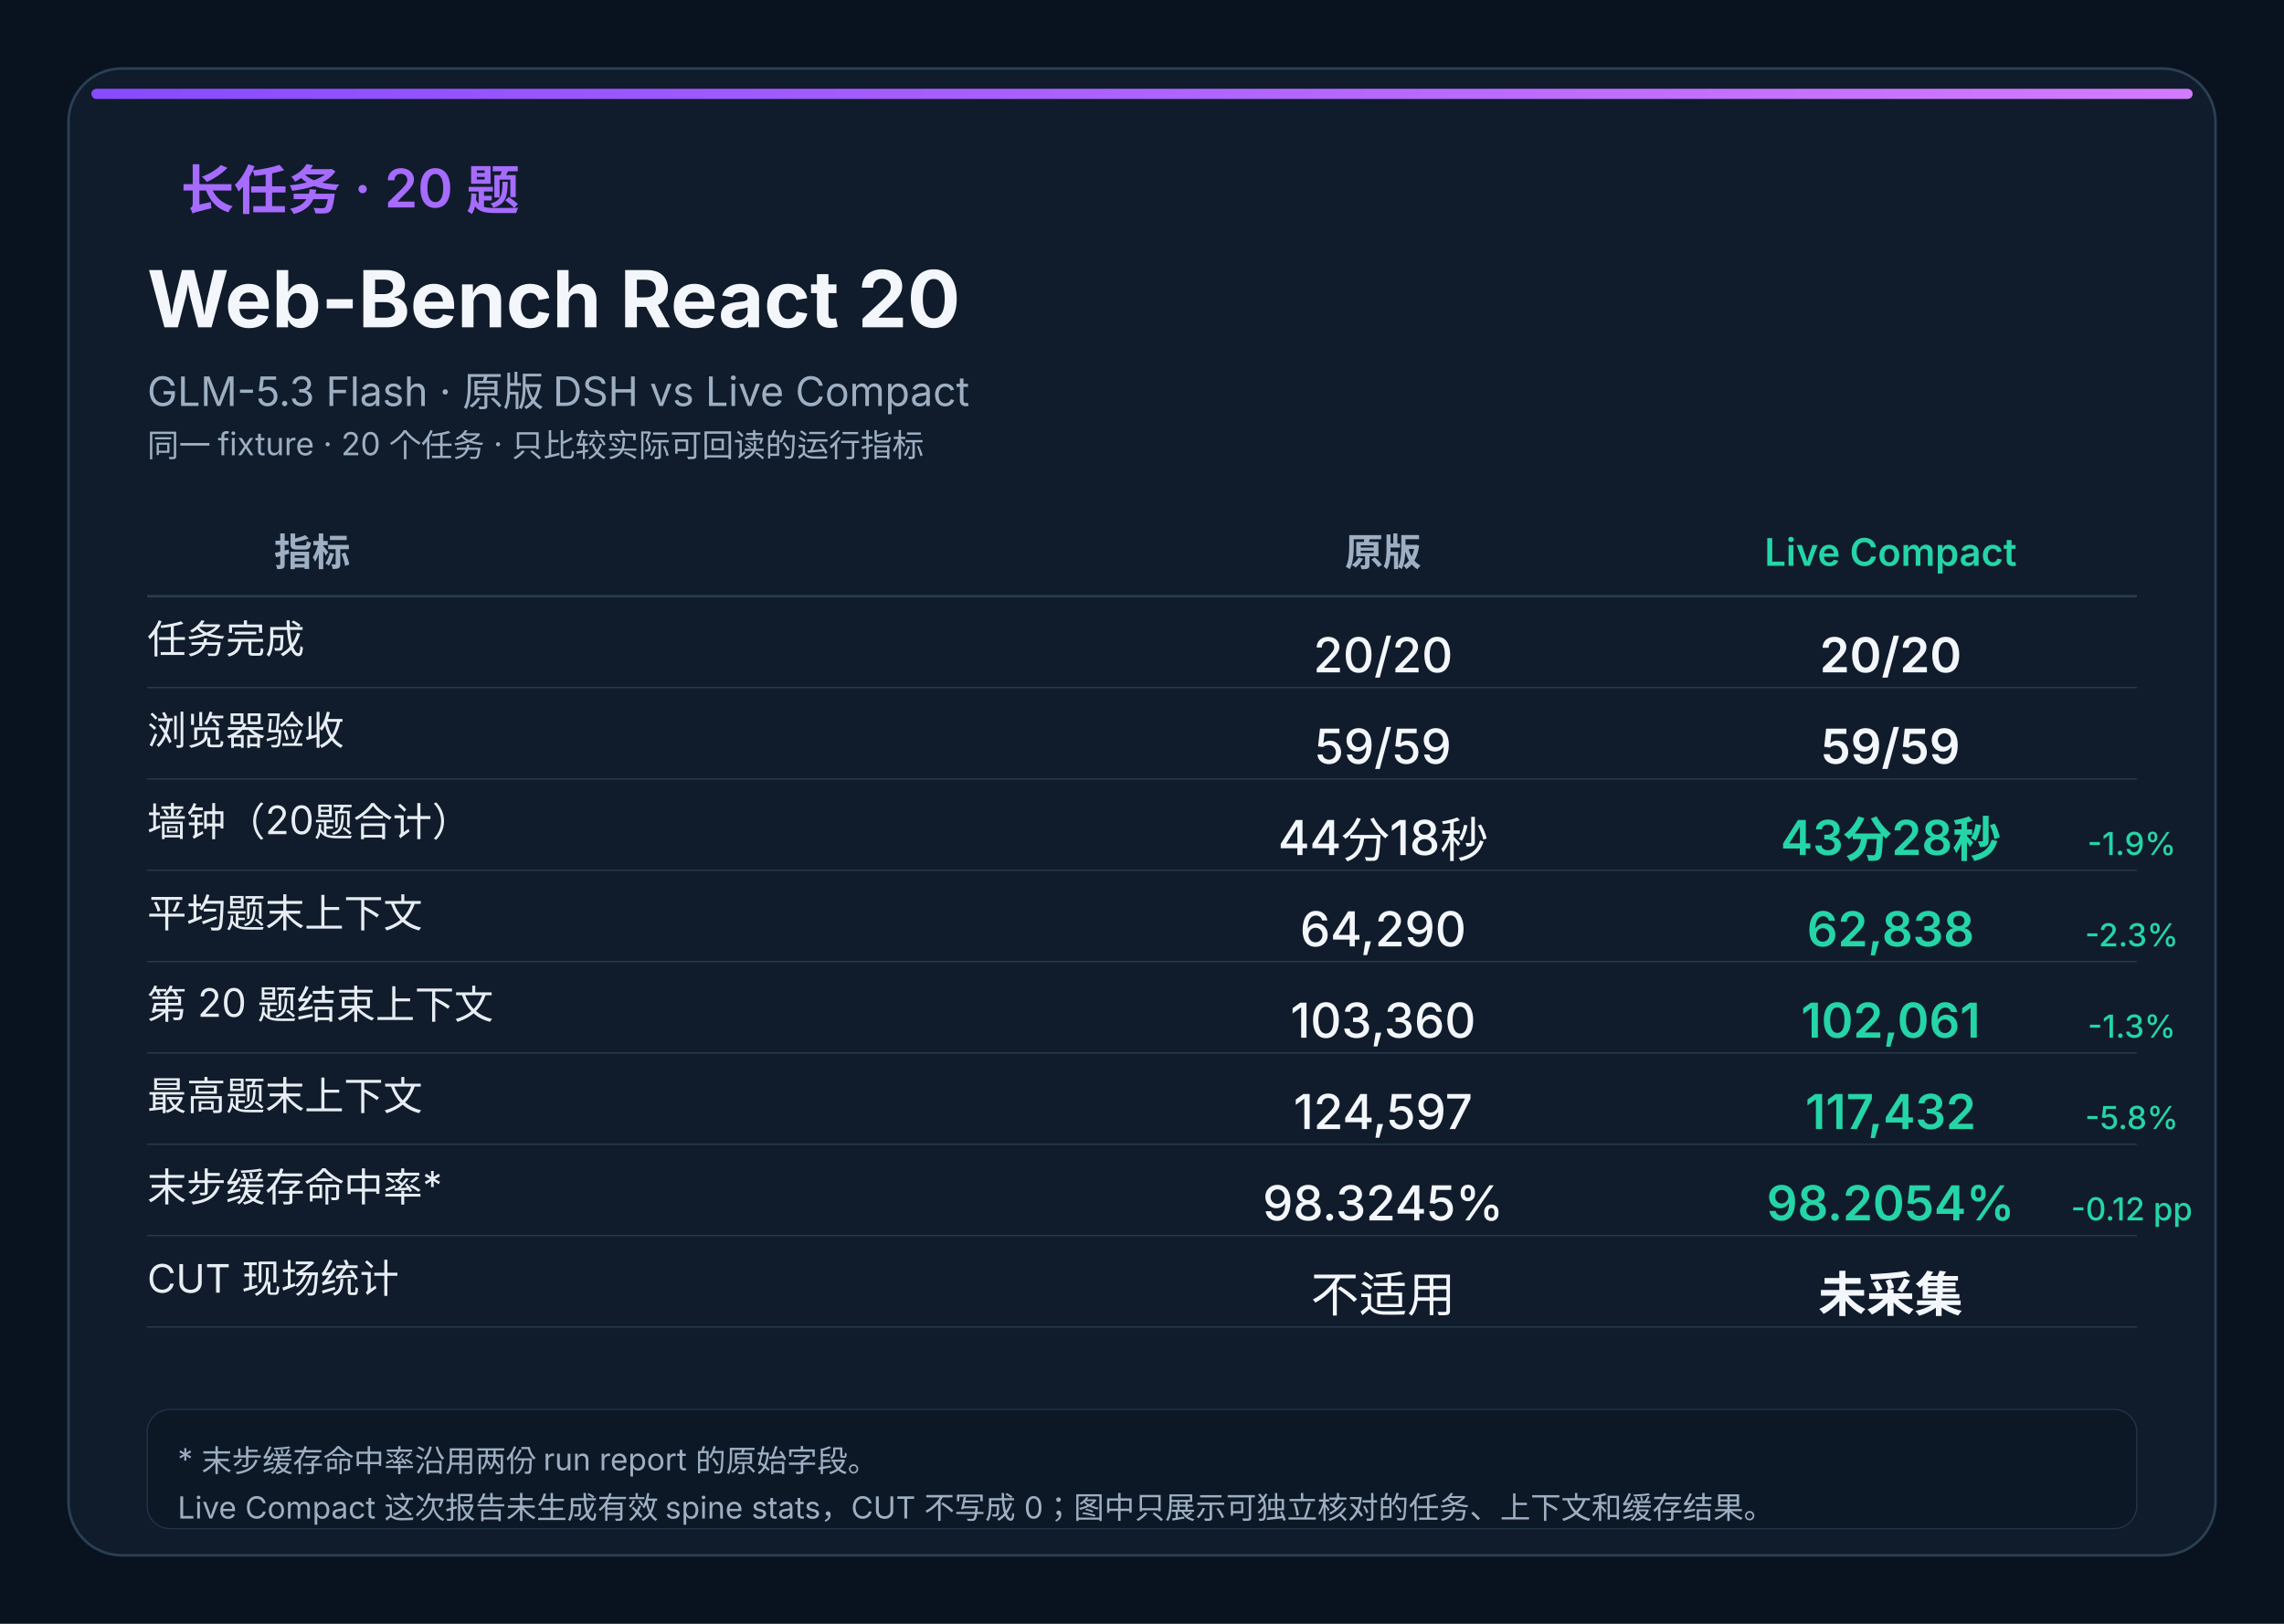
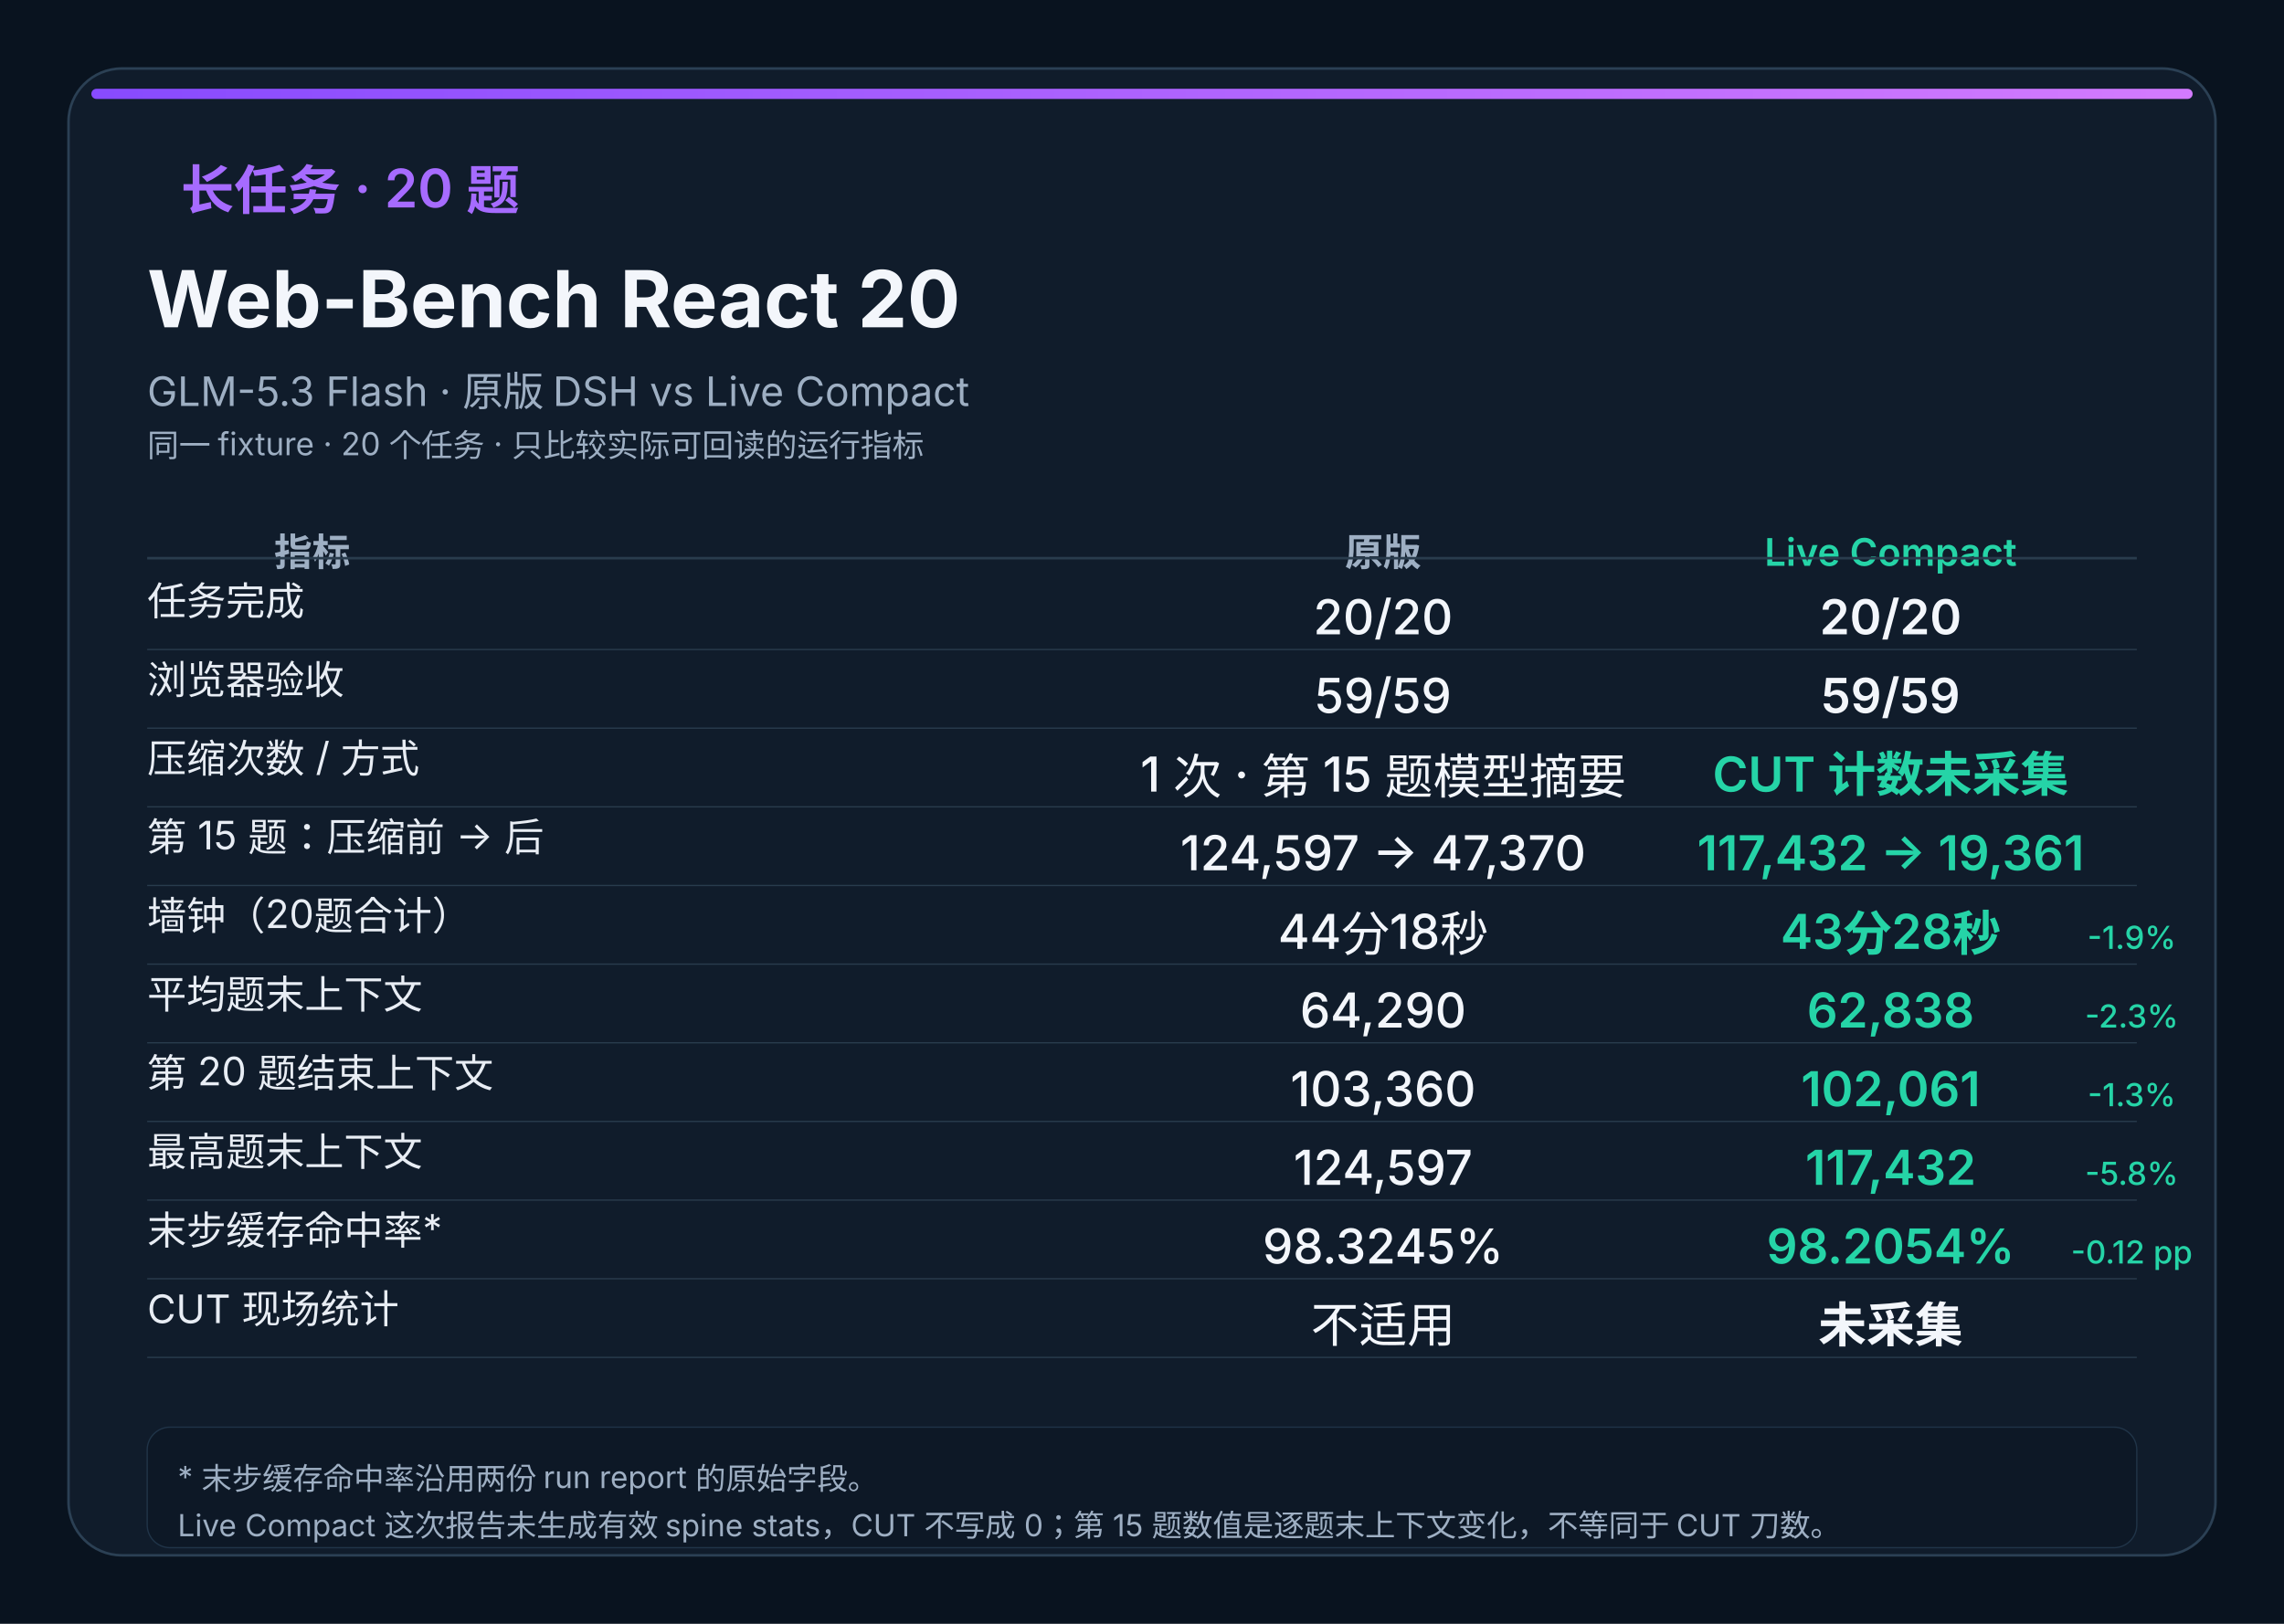
<svg xmlns="http://www.w3.org/2000/svg" width="1800" height="1280" viewBox="0 0 1800 1280">
  <rect width="1800" height="1280" fill="#09131f" />
  <rect x="54" y="54" width="1692" height="1172" rx="42" fill="#101c2b" stroke="#2b4054" stroke-width="2" />
  <rect x="72" y="70" width="1656" height="8" rx="4" fill="url(#top)" />
  <defs>
    <linearGradient id="top" x1="0" x2="1">
      <stop stop-color="#874aff" />
      <stop offset="1" stop-color="#d47bff" />
    </linearGradient>
  </defs>
  <text x="276" y="165" font-family="-apple-system,BlinkMacSystemFont,PingFang SC,Microsoft YaHei,sans-serif" font-size="42px" font-weight="600" fill="#a66bff" text-anchor="middle">长任务 · 20 题</text>
  <text x="116" y="258" font-family="-apple-system,BlinkMacSystemFont,PingFang SC,Microsoft YaHei,sans-serif" font-size="62px" font-weight="700" fill="#f3f6fb" text-anchor="start">Web-Bench React 20</text>
  <text x="116" y="320" font-family="-apple-system,BlinkMacSystemFont,PingFang SC,Microsoft YaHei,sans-serif" font-size="32px" font-weight="400" fill="#9eafc3" text-anchor="start">GLM-5.3 Flash · 原版 DSH vs Live Compact</text>
  <text x="116" y="360" font-family="-apple-system,BlinkMacSystemFont,PingFang SC,Microsoft YaHei,sans-serif" font-size="25px" font-weight="400" fill="#9eafc3" text-anchor="start">同一 fixture · 20 个任务 · 只比较实际可回读的运行指标</text>
  <text x="246" y="446" font-family="-apple-system,BlinkMacSystemFont,PingFang SC,Microsoft YaHei,sans-serif" font-size="30px" font-weight="600" fill="#9eafc3" text-anchor="middle">指标</text>
  <text x="1090" y="446" font-family="-apple-system,BlinkMacSystemFont,PingFang SC,Microsoft YaHei,sans-serif" font-size="30px" font-weight="600" fill="#9eafc3" text-anchor="middle">原版</text>
  <text x="1490" y="446" font-family="-apple-system,BlinkMacSystemFont,PingFang SC,Microsoft YaHei,sans-serif" font-size="30px" font-weight="600" fill="#25d4a7" text-anchor="middle">Live Compact</text>
-   <line x1="116" y1="470" x2="1684" y2="470" stroke="#293c4d" stroke-width="2" />
-   <line x1="116" y1="542" x2="1684" y2="542" stroke="#293c4d" />
-   <text x="116" y="515" font-family="-apple-system,BlinkMacSystemFont,PingFang SC,Microsoft YaHei,sans-serif" font-size="31px" font-weight="400" fill="#e8edf4" text-anchor="start">任务完成</text>
-   <text x="1090" y="530" font-family="-apple-system,BlinkMacSystemFont,PingFang SC,Microsoft YaHei,sans-serif" font-size="38px" font-weight="500" fill="#f3f6fb" text-anchor="middle">20/20</text>
-   <text x="1490" y="530" font-family="-apple-system,BlinkMacSystemFont,PingFang SC,Microsoft YaHei,sans-serif" font-size="38px" font-weight="600" fill="#f3f6fb" text-anchor="middle">20/20</text>
-   <line x1="116" y1="614" x2="1684" y2="614" stroke="#293c4d" />
-   <text x="116" y="587" font-family="-apple-system,BlinkMacSystemFont,PingFang SC,Microsoft YaHei,sans-serif" font-size="31px" font-weight="400" fill="#e8edf4" text-anchor="start">浏览器验收</text>
-   <text x="1090" y="602" font-family="-apple-system,BlinkMacSystemFont,PingFang SC,Microsoft YaHei,sans-serif" font-size="38px" font-weight="500" fill="#f3f6fb" text-anchor="middle">59/59</text>
-   <text x="1490" y="602" font-family="-apple-system,BlinkMacSystemFont,PingFang SC,Microsoft YaHei,sans-serif" font-size="38px" font-weight="600" fill="#f3f6fb" text-anchor="middle">59/59</text>
-   <line x1="116" y1="686" x2="1684" y2="686" stroke="#293c4d" />
-   <text x="116" y="659" font-family="-apple-system,BlinkMacSystemFont,PingFang SC,Microsoft YaHei,sans-serif" font-size="31px" font-weight="400" fill="#e8edf4" text-anchor="start">墙钟（20题合计）</text>
-   <text x="1090" y="674" font-family="-apple-system,BlinkMacSystemFont,PingFang SC,Microsoft YaHei,sans-serif" font-size="38px" font-weight="500" fill="#f3f6fb" text-anchor="middle">44分18秒</text>
-   <text x="1490" y="674" font-family="-apple-system,BlinkMacSystemFont,PingFang SC,Microsoft YaHei,sans-serif" font-size="38px" font-weight="600" fill="#25d4a7" text-anchor="middle">43分28秒</text>
-   <text x="1680" y="674" font-family="-apple-system,BlinkMacSystemFont,PingFang SC,Microsoft YaHei,sans-serif" font-size="25px" font-weight="500" fill="#25d4a7" text-anchor="middle">-1.9%</text>
-   <line x1="116" y1="758" x2="1684" y2="758" stroke="#293c4d" />
-   <text x="116" y="731" font-family="-apple-system,BlinkMacSystemFont,PingFang SC,Microsoft YaHei,sans-serif" font-size="31px" font-weight="400" fill="#e8edf4" text-anchor="start">平均题末上下文</text>
-   <text x="1090" y="746" font-family="-apple-system,BlinkMacSystemFont,PingFang SC,Microsoft YaHei,sans-serif" font-size="38px" font-weight="500" fill="#f3f6fb" text-anchor="middle">64,290</text>
-   <text x="1490" y="746" font-family="-apple-system,BlinkMacSystemFont,PingFang SC,Microsoft YaHei,sans-serif" font-size="38px" font-weight="600" fill="#25d4a7" text-anchor="middle">62,838</text>
-   <text x="1680" y="746" font-family="-apple-system,BlinkMacSystemFont,PingFang SC,Microsoft YaHei,sans-serif" font-size="25px" font-weight="500" fill="#25d4a7" text-anchor="middle">-2.3%</text>
-   <line x1="116" y1="830" x2="1684" y2="830" stroke="#293c4d" />
-   <text x="116" y="803" font-family="-apple-system,BlinkMacSystemFont,PingFang SC,Microsoft YaHei,sans-serif" font-size="31px" font-weight="400" fill="#e8edf4" text-anchor="start">第 20 题结束上下文</text>
-   <text x="1090" y="818" font-family="-apple-system,BlinkMacSystemFont,PingFang SC,Microsoft YaHei,sans-serif" font-size="38px" font-weight="500" fill="#f3f6fb" text-anchor="middle">103,360</text>
-   <text x="1490" y="818" font-family="-apple-system,BlinkMacSystemFont,PingFang SC,Microsoft YaHei,sans-serif" font-size="38px" font-weight="600" fill="#25d4a7" text-anchor="middle">102,061</text>
-   <text x="1680" y="818" font-family="-apple-system,BlinkMacSystemFont,PingFang SC,Microsoft YaHei,sans-serif" font-size="25px" font-weight="500" fill="#25d4a7" text-anchor="middle">-1.3%</text>
-   <line x1="116" y1="902" x2="1684" y2="902" stroke="#293c4d" />
-   <text x="116" y="875" font-family="-apple-system,BlinkMacSystemFont,PingFang SC,Microsoft YaHei,sans-serif" font-size="31px" font-weight="400" fill="#e8edf4" text-anchor="start">最高题末上下文</text>
-   <text x="1090" y="890" font-family="-apple-system,BlinkMacSystemFont,PingFang SC,Microsoft YaHei,sans-serif" font-size="38px" font-weight="500" fill="#f3f6fb" text-anchor="middle">124,597</text>
-   <text x="1490" y="890" font-family="-apple-system,BlinkMacSystemFont,PingFang SC,Microsoft YaHei,sans-serif" font-size="38px" font-weight="600" fill="#25d4a7" text-anchor="middle">117,432</text>
-   <text x="1680" y="890" font-family="-apple-system,BlinkMacSystemFont,PingFang SC,Microsoft YaHei,sans-serif" font-size="25px" font-weight="500" fill="#25d4a7" text-anchor="middle">-5.8%</text>
-   <line x1="116" y1="974" x2="1684" y2="974" stroke="#293c4d" />
-   <text x="116" y="947" font-family="-apple-system,BlinkMacSystemFont,PingFang SC,Microsoft YaHei,sans-serif" font-size="31px" font-weight="400" fill="#e8edf4" text-anchor="start">末步缓存命中率*</text>
-   <text x="1090" y="962" font-family="-apple-system,BlinkMacSystemFont,PingFang SC,Microsoft YaHei,sans-serif" font-size="38px" font-weight="500" fill="#f3f6fb" text-anchor="middle">98.3245%</text>
-   <text x="1490" y="962" font-family="-apple-system,BlinkMacSystemFont,PingFang SC,Microsoft YaHei,sans-serif" font-size="38px" font-weight="600" fill="#25d4a7" text-anchor="middle">98.2054%</text>
-   <text x="1680" y="962" font-family="-apple-system,BlinkMacSystemFont,PingFang SC,Microsoft YaHei,sans-serif" font-size="25px" font-weight="500" fill="#25d4a7" text-anchor="middle">-0.12 pp</text>
-   <line x1="116" y1="1046" x2="1684" y2="1046" stroke="#293c4d" />
-   <text x="116" y="1019" font-family="-apple-system,BlinkMacSystemFont,PingFang SC,Microsoft YaHei,sans-serif" font-size="31px" font-weight="400" fill="#e8edf4" text-anchor="start">CUT 现场统计</text>
-   <text x="1090" y="1034" font-family="-apple-system,BlinkMacSystemFont,PingFang SC,Microsoft YaHei,sans-serif" font-size="38px" font-weight="500" fill="#f3f6fb" text-anchor="middle">不适用</text>
-   <text x="1490" y="1034" font-family="-apple-system,BlinkMacSystemFont,PingFang SC,Microsoft YaHei,sans-serif" font-size="38px" font-weight="600" fill="#f3f6fb" text-anchor="middle">未采集</text>
-   <rect x="116" y="1111" width="1568" height="94" rx="18" fill="#0d1826" stroke="#203448" />
-   <text x="140" y="1159" font-family="-apple-system,BlinkMacSystemFont,PingFang SC,Microsoft YaHei,sans-serif" font-size="24px" font-weight="400" fill="#9eafc3" text-anchor="start">* 末步缓存命中率沿用两份 run report 的原始字段。</text>
-   <text x="140" y="1197" font-family="-apple-system,BlinkMacSystemFont,PingFang SC,Microsoft YaHei,sans-serif" font-size="24px" font-weight="400" fill="#9eafc3" text-anchor="start">Live Compact 这次报告未生成有效 spine stats，CUT 不写成 0；图中只展示可独立核对的任务、上下文和缓存结果。</text>
+   <line x1="116" y1="440" x2="1684" y2="440" stroke="#293c4d" stroke-width="2" />
+   <line x1="116" y1="512" x2="1684" y2="512" stroke="#293c4d" />
+   <text x="116" y="485" font-family="-apple-system,BlinkMacSystemFont,PingFang SC,Microsoft YaHei,sans-serif" font-size="31px" font-weight="400" fill="#e8edf4" text-anchor="start">任务完成</text>
+   <text x="1090" y="500" font-family="-apple-system,BlinkMacSystemFont,PingFang SC,Microsoft YaHei,sans-serif" font-size="38px" font-weight="500" fill="#f3f6fb" text-anchor="middle">20/20</text>
+   <text x="1490" y="500" font-family="-apple-system,BlinkMacSystemFont,PingFang SC,Microsoft YaHei,sans-serif" font-size="38px" font-weight="600" fill="#f3f6fb" text-anchor="middle">20/20</text>
+   <line x1="116" y1="574" x2="1684" y2="574" stroke="#293c4d" />
+   <text x="116" y="547" font-family="-apple-system,BlinkMacSystemFont,PingFang SC,Microsoft YaHei,sans-serif" font-size="31px" font-weight="400" fill="#e8edf4" text-anchor="start">浏览器验收</text>
+   <text x="1090" y="562" font-family="-apple-system,BlinkMacSystemFont,PingFang SC,Microsoft YaHei,sans-serif" font-size="38px" font-weight="500" fill="#f3f6fb" text-anchor="middle">59/59</text>
+   <text x="1490" y="562" font-family="-apple-system,BlinkMacSystemFont,PingFang SC,Microsoft YaHei,sans-serif" font-size="38px" font-weight="600" fill="#f3f6fb" text-anchor="middle">59/59</text>
+   <line x1="116" y1="636" x2="1684" y2="636" stroke="#293c4d" />
+   <text x="116" y="609" font-family="-apple-system,BlinkMacSystemFont,PingFang SC,Microsoft YaHei,sans-serif" font-size="31px" font-weight="400" fill="#e8edf4" text-anchor="start">压缩次数 / 方式</text>
+   <text x="1090" y="624" font-family="-apple-system,BlinkMacSystemFont,PingFang SC,Microsoft YaHei,sans-serif" font-size="38px" font-weight="500" fill="#f3f6fb" text-anchor="middle">1 次 · 第 15 题模型摘要</text>
+   <text x="1490" y="624" font-family="-apple-system,BlinkMacSystemFont,PingFang SC,Microsoft YaHei,sans-serif" font-size="38px" font-weight="600" fill="#25d4a7" text-anchor="middle">CUT 计数未采集</text>
+   <line x1="116" y1="698" x2="1684" y2="698" stroke="#293c4d" />
+   <text x="116" y="671" font-family="-apple-system,BlinkMacSystemFont,PingFang SC,Microsoft YaHei,sans-serif" font-size="31px" font-weight="400" fill="#e8edf4" text-anchor="start">第 15 题：压缩前 → 后</text>
+   <text x="1090" y="686" font-family="-apple-system,BlinkMacSystemFont,PingFang SC,Microsoft YaHei,sans-serif" font-size="38px" font-weight="500" fill="#f3f6fb" text-anchor="middle">124,597 → 47,370</text>
+   <text x="1490" y="686" font-family="-apple-system,BlinkMacSystemFont,PingFang SC,Microsoft YaHei,sans-serif" font-size="38px" font-weight="600" fill="#25d4a7" text-anchor="middle">117,432 → 19,361</text>
+   <line x1="116" y1="760" x2="1684" y2="760" stroke="#293c4d" />
+   <text x="116" y="733" font-family="-apple-system,BlinkMacSystemFont,PingFang SC,Microsoft YaHei,sans-serif" font-size="31px" font-weight="400" fill="#e8edf4" text-anchor="start">墙钟（20题合计）</text>
+   <text x="1090" y="748" font-family="-apple-system,BlinkMacSystemFont,PingFang SC,Microsoft YaHei,sans-serif" font-size="38px" font-weight="500" fill="#f3f6fb" text-anchor="middle">44分18秒</text>
+   <text x="1490" y="748" font-family="-apple-system,BlinkMacSystemFont,PingFang SC,Microsoft YaHei,sans-serif" font-size="38px" font-weight="600" fill="#25d4a7" text-anchor="middle">43分28秒</text>
+   <text x="1680" y="748" font-family="-apple-system,BlinkMacSystemFont,PingFang SC,Microsoft YaHei,sans-serif" font-size="25px" font-weight="500" fill="#25d4a7" text-anchor="middle">-1.9%</text>
+   <line x1="116" y1="822" x2="1684" y2="822" stroke="#293c4d" />
+   <text x="116" y="795" font-family="-apple-system,BlinkMacSystemFont,PingFang SC,Microsoft YaHei,sans-serif" font-size="31px" font-weight="400" fill="#e8edf4" text-anchor="start">平均题末上下文</text>
+   <text x="1090" y="810" font-family="-apple-system,BlinkMacSystemFont,PingFang SC,Microsoft YaHei,sans-serif" font-size="38px" font-weight="500" fill="#f3f6fb" text-anchor="middle">64,290</text>
+   <text x="1490" y="810" font-family="-apple-system,BlinkMacSystemFont,PingFang SC,Microsoft YaHei,sans-serif" font-size="38px" font-weight="600" fill="#25d4a7" text-anchor="middle">62,838</text>
+   <text x="1680" y="810" font-family="-apple-system,BlinkMacSystemFont,PingFang SC,Microsoft YaHei,sans-serif" font-size="25px" font-weight="500" fill="#25d4a7" text-anchor="middle">-2.3%</text>
+   <line x1="116" y1="884" x2="1684" y2="884" stroke="#293c4d" />
+   <text x="116" y="857" font-family="-apple-system,BlinkMacSystemFont,PingFang SC,Microsoft YaHei,sans-serif" font-size="31px" font-weight="400" fill="#e8edf4" text-anchor="start">第 20 题结束上下文</text>
+   <text x="1090" y="872" font-family="-apple-system,BlinkMacSystemFont,PingFang SC,Microsoft YaHei,sans-serif" font-size="38px" font-weight="500" fill="#f3f6fb" text-anchor="middle">103,360</text>
+   <text x="1490" y="872" font-family="-apple-system,BlinkMacSystemFont,PingFang SC,Microsoft YaHei,sans-serif" font-size="38px" font-weight="600" fill="#25d4a7" text-anchor="middle">102,061</text>
+   <text x="1680" y="872" font-family="-apple-system,BlinkMacSystemFont,PingFang SC,Microsoft YaHei,sans-serif" font-size="25px" font-weight="500" fill="#25d4a7" text-anchor="middle">-1.3%</text>
+   <line x1="116" y1="946" x2="1684" y2="946" stroke="#293c4d" />
+   <text x="116" y="919" font-family="-apple-system,BlinkMacSystemFont,PingFang SC,Microsoft YaHei,sans-serif" font-size="31px" font-weight="400" fill="#e8edf4" text-anchor="start">最高题末上下文</text>
+   <text x="1090" y="934" font-family="-apple-system,BlinkMacSystemFont,PingFang SC,Microsoft YaHei,sans-serif" font-size="38px" font-weight="500" fill="#f3f6fb" text-anchor="middle">124,597</text>
+   <text x="1490" y="934" font-family="-apple-system,BlinkMacSystemFont,PingFang SC,Microsoft YaHei,sans-serif" font-size="38px" font-weight="600" fill="#25d4a7" text-anchor="middle">117,432</text>
+   <text x="1680" y="934" font-family="-apple-system,BlinkMacSystemFont,PingFang SC,Microsoft YaHei,sans-serif" font-size="25px" font-weight="500" fill="#25d4a7" text-anchor="middle">-5.8%</text>
+   <line x1="116" y1="1008" x2="1684" y2="1008" stroke="#293c4d" />
+   <text x="116" y="981" font-family="-apple-system,BlinkMacSystemFont,PingFang SC,Microsoft YaHei,sans-serif" font-size="31px" font-weight="400" fill="#e8edf4" text-anchor="start">末步缓存命中率*</text>
+   <text x="1090" y="996" font-family="-apple-system,BlinkMacSystemFont,PingFang SC,Microsoft YaHei,sans-serif" font-size="38px" font-weight="500" fill="#f3f6fb" text-anchor="middle">98.3245%</text>
+   <text x="1490" y="996" font-family="-apple-system,BlinkMacSystemFont,PingFang SC,Microsoft YaHei,sans-serif" font-size="38px" font-weight="600" fill="#25d4a7" text-anchor="middle">98.2054%</text>
+   <text x="1680" y="996" font-family="-apple-system,BlinkMacSystemFont,PingFang SC,Microsoft YaHei,sans-serif" font-size="25px" font-weight="500" fill="#25d4a7" text-anchor="middle">-0.12 pp</text>
+   <line x1="116" y1="1070" x2="1684" y2="1070" stroke="#293c4d" />
+   <text x="116" y="1043" font-family="-apple-system,BlinkMacSystemFont,PingFang SC,Microsoft YaHei,sans-serif" font-size="31px" font-weight="400" fill="#e8edf4" text-anchor="start">CUT 现场统计</text>
+   <text x="1090" y="1058" font-family="-apple-system,BlinkMacSystemFont,PingFang SC,Microsoft YaHei,sans-serif" font-size="38px" font-weight="500" fill="#f3f6fb" text-anchor="middle">不适用</text>
+   <text x="1490" y="1058" font-family="-apple-system,BlinkMacSystemFont,PingFang SC,Microsoft YaHei,sans-serif" font-size="38px" font-weight="600" fill="#f3f6fb" text-anchor="middle">未采集</text>
+   <rect x="116" y="1125" width="1568" height="95" rx="18" fill="#0d1826" stroke="#203448" />
+   <text x="140" y="1173" font-family="-apple-system,BlinkMacSystemFont,PingFang SC,Microsoft YaHei,sans-serif" font-size="24px" font-weight="400" fill="#9eafc3" text-anchor="start">* 末步缓存命中率沿用两份 run report 的原始字段。</text>
+   <text x="140" y="1211" font-family="-apple-system,BlinkMacSystemFont,PingFang SC,Microsoft YaHei,sans-serif" font-size="24px" font-weight="400" fill="#9eafc3" text-anchor="start">Live Compact 这次报告未生成有效 spine stats，CUT 不写成 0；第 15 题数值是逐题末上下文变化，不等同于 CUT 刀数。</text>
</svg>
